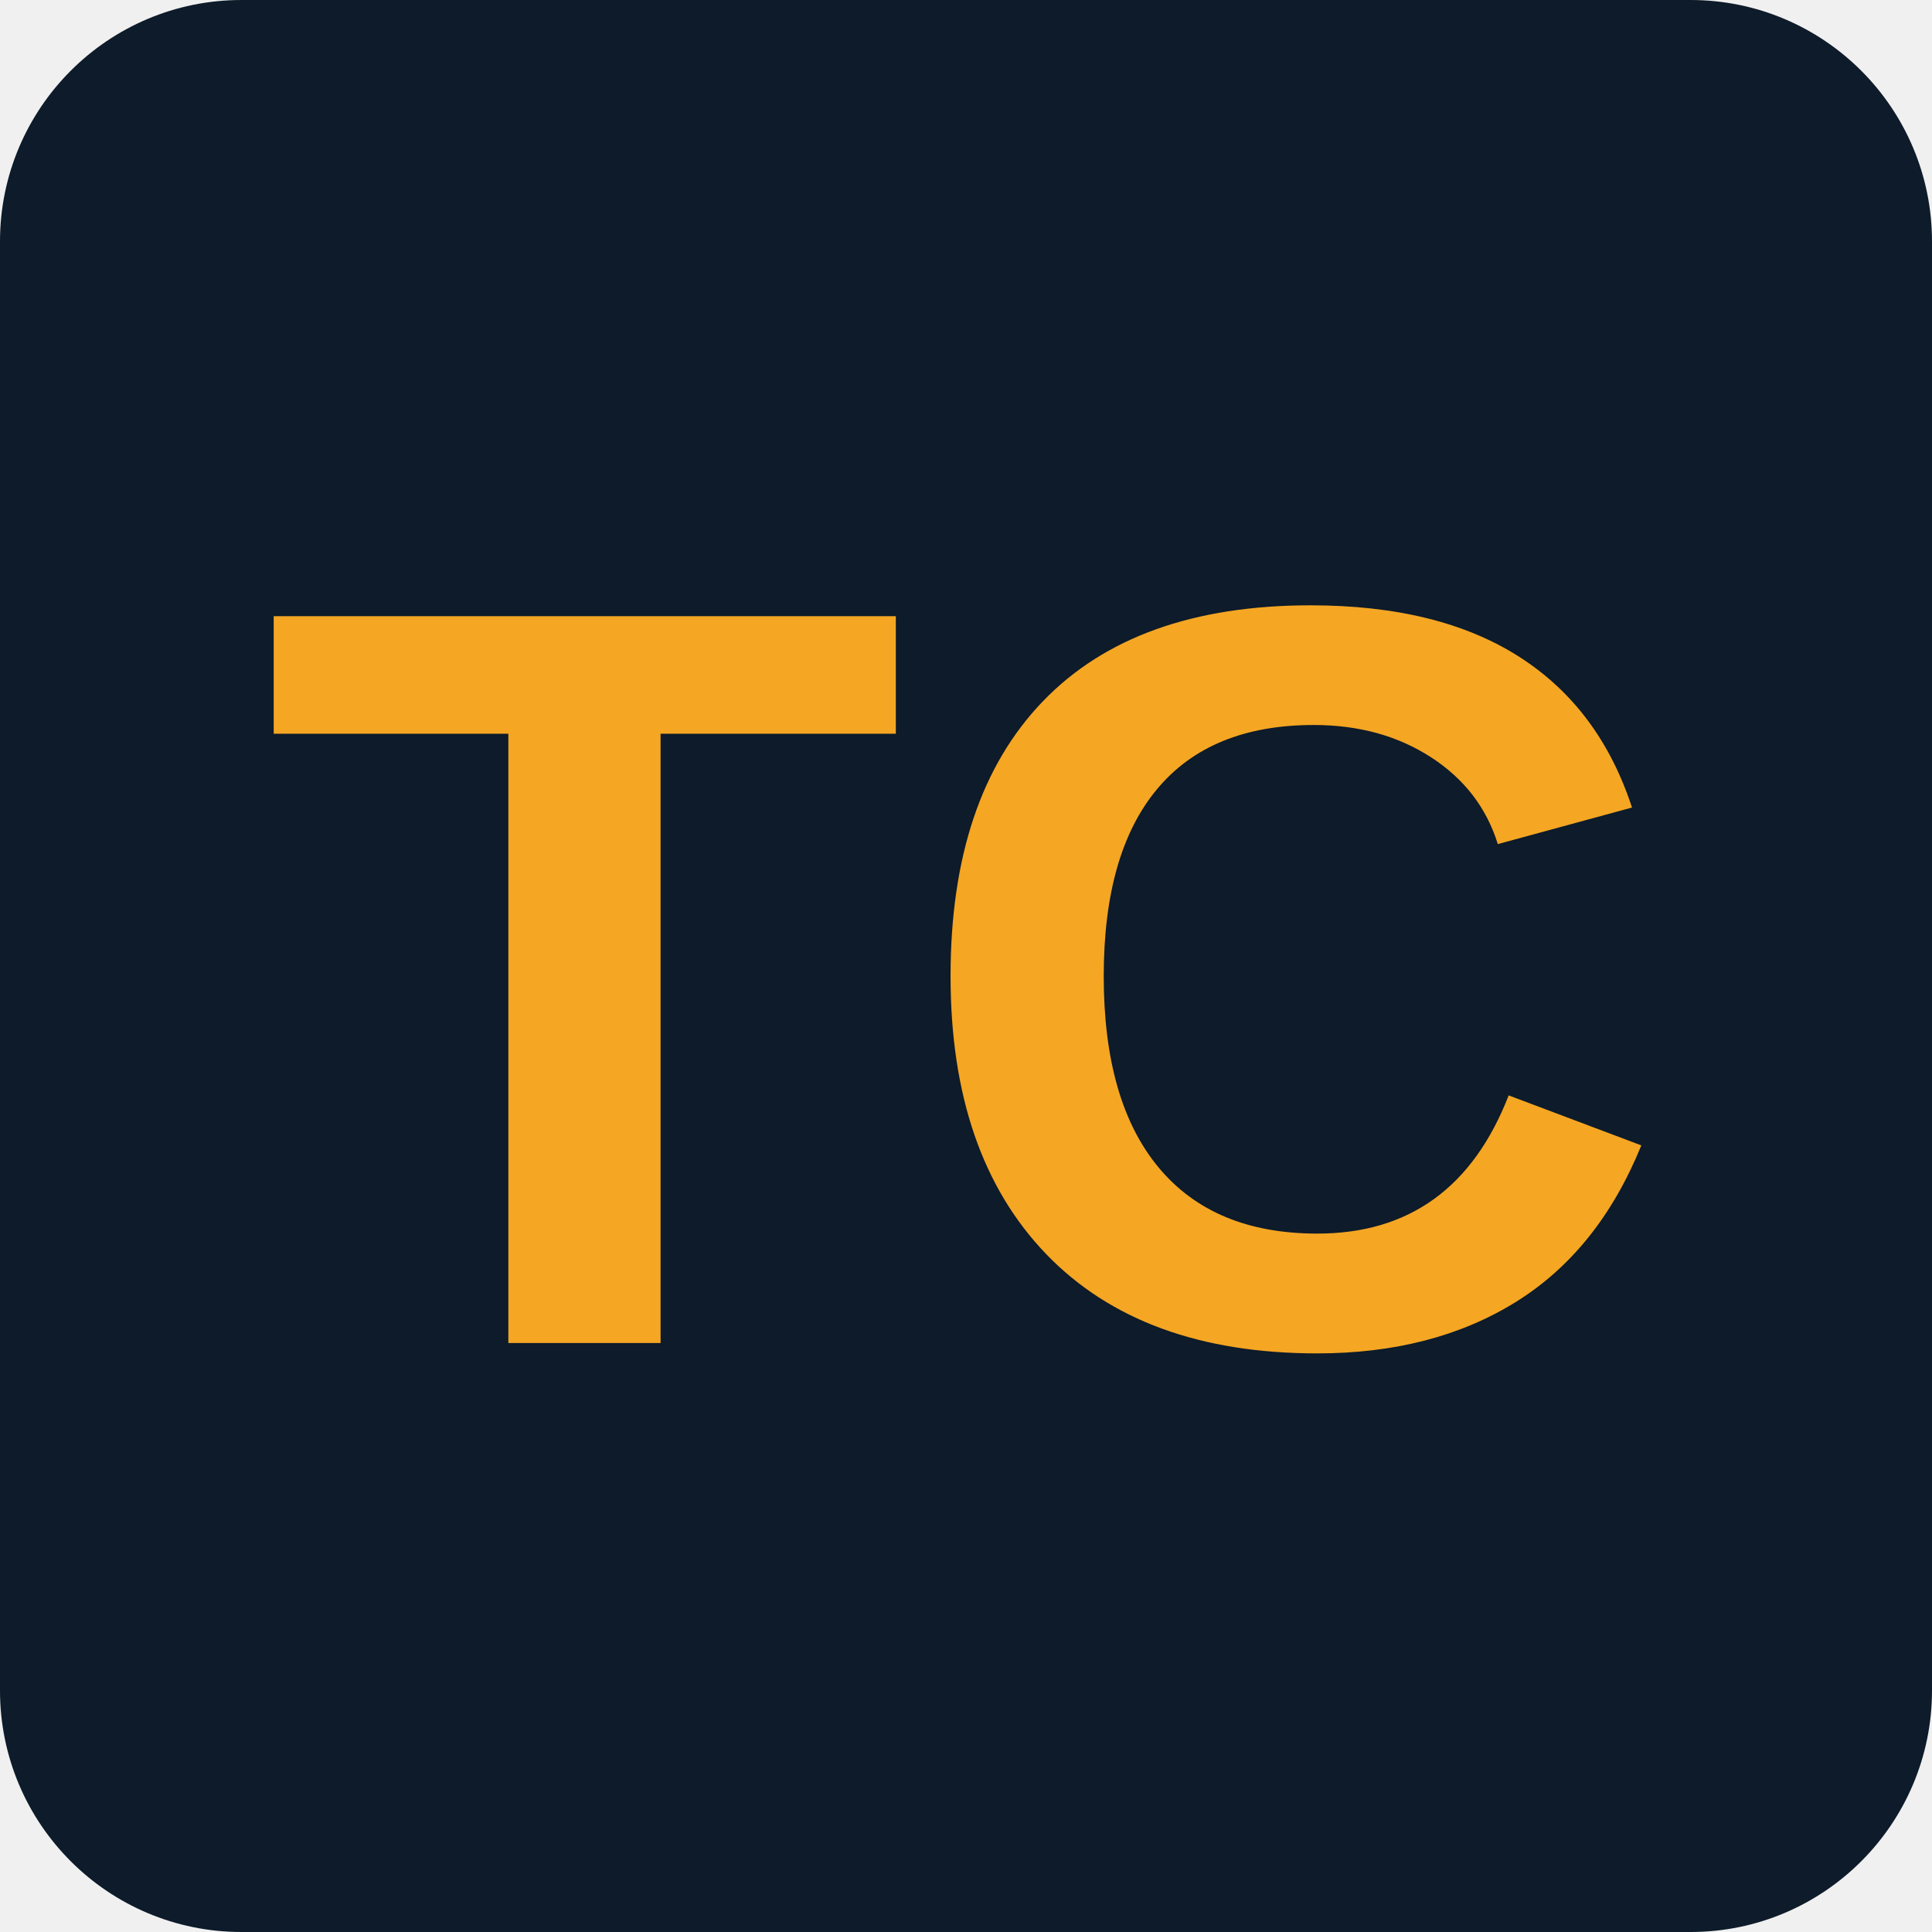
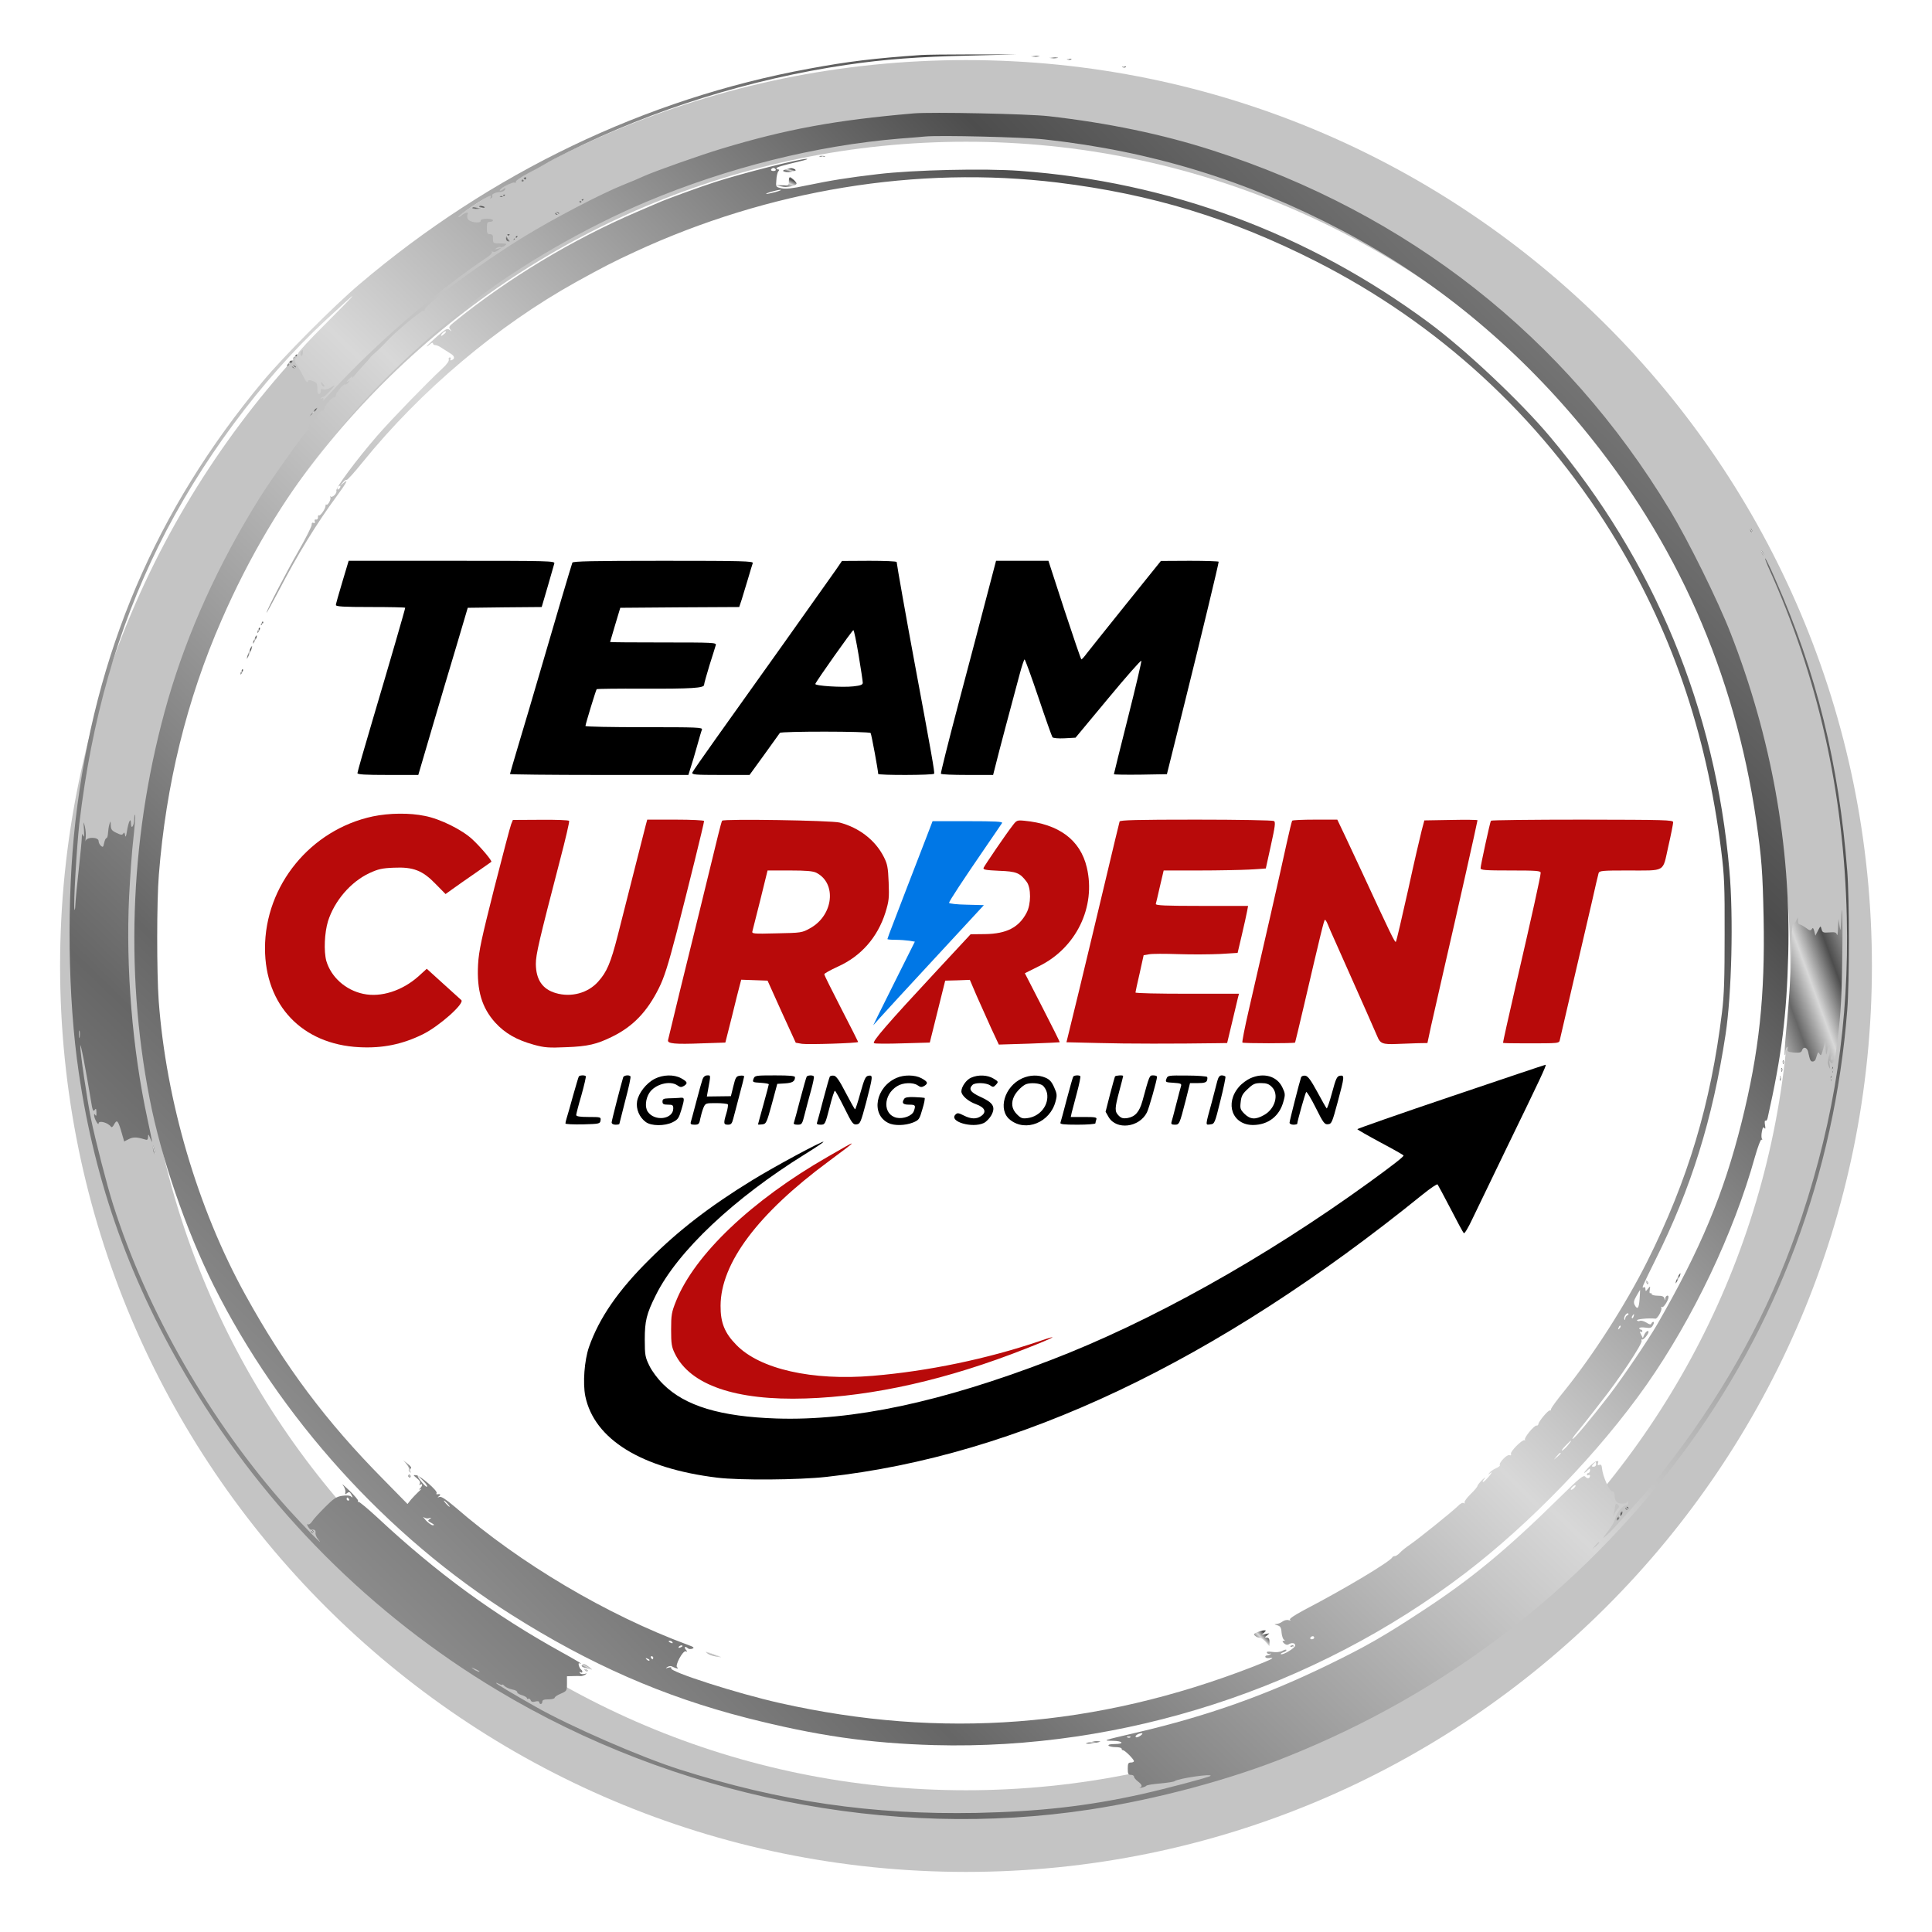
- <svg xmlns="http://www.w3.org/2000/svg" viewBox="0 0 256 256">
-   <rect width="256" height="256" fill="#0D1B2A" rx="32" />
-   <text x="50%" y="54%" font-family="Arial, sans-serif" font-weight="bold" font-size="140" fill="#F5A623" text-anchor="middle" dominant-baseline="middle">TC</text>
+ <svg xmlns="http://www.w3.org/2000/svg" width="1254pt" height="1254pt" viewBox="0 0 1254 1254" preserveAspectRatio="xMidYMid meet">
+   <defs>
+     <linearGradient id="chrome" x1="0%" y1="0%" x2="100%" y2="100%">
+       <stop offset="0%" stop-color="#c0c0c0" />
+       <stop offset="25%" stop-color="#666666" />
+       <stop offset="50%" stop-color="#d8d8d8" />
+       <stop offset="75%" stop-color="#4d4d4d" />
+       <stop offset="100%" stop-color="#a8a8a8" />
+     </linearGradient>
+   </defs>
+   <rect width="1254" height="1254" fill="#ffffff" />
+   <circle cx="627" cy="627" r="588" fill="#c4c4c4" />
+   <circle cx="627" cy="627" r="535" fill="#ffffff" />
+   <g transform="translate(0,1254) scale(0.1,-0.1)" fill="#000000" stroke="none">
+     <path fill="url(#chrome)" d="M5980 12183 c-302 -21 -478 -42 -730 -89 -1063 -195 -2064 -675 -2916 -1398 -170 -144 -493 -469 -627 -630 -697 -838 -1092 -1766 -1217 -2853 -58 -507 -50 -1153 21 -1633 106 -726 340 -1377 727 -2020 492 -818 1175 -1502 1987 -1989 1153 -693 2550 -974 3850 -776 435 67 907 193 1282 344 1023 410 1891 1073 2549 1947 628 835 1001 1834 1084 2899 14 180 14 719 0 900 -54 697 -200 1290 -465 1890 -31 72 -61 135 -67 140 -5 6 3 -17 17 -50 326 -720 492 -1460 512 -2275 16 -676 -78 -1301 -292 -1945 -176 -528 -422 -1003 -765 -1475 -67 -93 -228 -299 -250 -320 -3 -3 -49 -54 -102 -115 -53 -60 -115 -128 -139 -150 -45 -41 -43 -38 8 30 17 22 34 54 38 72 7 34 49 83 71 83 8 0 14 8 13 18 0 10 -3 12 -6 5 -6 -16 -55 -17 -71 -1 -7 7 -12 25 -12 40 0 18 -5 28 -15 28 -19 0 -63 99 -67 151 -2 19 -6 25 -17 21 -10 -4 -13 -1 -9 10 11 28 -21 15 -59 -24 -20 -21 -34 -38 -31 -38 4 0 14 7 22 16 15 14 16 14 16 0 0 -9 -4 -16 -10 -16 -5 0 -10 -5 -10 -11 0 -5 5 -7 10 -4 5 3 10 2 10 -4 0 -18 -17 -21 -30 -6 -11 14 -36 -6 -174 -142 -337 -332 -570 -524 -881 -727 -249 -164 -370 -233 -610 -350 -408 -199 -786 -333 -1245 -441 -228 -53 -226 -53 -157 -54 67 -1 78 -21 11 -21 -27 0 -43 -4 -39 -10 3 -5 24 -10 46 -10 21 0 39 -4 39 -10 0 -5 4 -10 9 -10 12 0 71 -59 71 -71 0 -5 -9 -9 -20 -9 -17 0 -20 -7 -20 -40 0 -33 3 -40 20 -40 11 0 20 -5 20 -11 0 -6 11 -20 25 -31 28 -21 32 -34 13 -41 -7 -2 -2 -2 12 0 14 3 27 8 30 12 3 5 43 11 89 15 47 4 90 11 95 15 23 18 250 51 233 34 -10 -9 -286 -82 -446 -118 -351 -78 -663 -113 -1071 -122 -682 -13 -1273 73 -1929 282 -254 81 -713 281 -936 408 -155 88 -255 148 -255 153 0 3 9 0 20 -6 11 -6 20 -8 20 -5 0 4 7 0 15 -9 9 -8 31 -18 50 -22 19 -3 33 -11 32 -17 -1 -6 13 -15 31 -20 17 -5 32 -14 32 -19 0 -5 4 -7 9 -4 5 3 12 -1 15 -9 4 -11 13 -14 31 -9 15 4 25 2 25 -5 0 -6 5 -11 10 -11 6 0 10 7 10 15 0 11 11 15 40 15 22 0 40 5 40 10 0 6 18 18 40 27 39 17 40 19 40 65 l0 48 38 1 c20 1 43 1 50 0 6 -1 20 3 30 9 15 10 14 10 -5 5 -12 -3 -25 -1 -29 6 -4 8 -3 9 4 5 7 -4 12 -3 12 3 0 5 -4 12 -9 15 -5 3 -11 15 -14 26 -3 11 -1 18 4 14 5 -3 9 -3 9 -1 0 2 -55 35 -123 72 -439 243 -809 513 -1196 874 -63 58 -119 105 -124 103 -5 -1 -6 1 -3 6 3 5 -23 35 -57 68 -34 32 -52 48 -42 35 11 -13 18 -33 17 -44 -3 -18 -2 -19 11 -8 13 10 18 8 28 -11 10 -20 10 -21 -2 -12 -9 8 -30 9 -59 5 -38 -6 -55 -18 -111 -74 -36 -36 -74 -77 -83 -92 -9 -14 -22 -23 -27 -19 -7 4 -7 -1 0 -15 7 -11 15 -20 19 -20 23 4 33 -3 30 -20 -2 -10 6 -29 17 -42 56 -68 -93 84 -194 196 -503 562 -917 1282 -1137 1977 -42 133 -113 410 -144 558 -26 130 -70 429 -69 473 1 29 38 -166 70 -361 9 -58 14 -69 23 -57 9 13 11 10 12 -16 1 -20 -2 -26 -7 -17 -7 10 -9 10 -8 -2 0 -19 28 -70 29 -52 0 22 61 6 81 -22 4 -5 12 1 18 13 21 39 27 32 55 -66 l12 -42 29 15 c29 15 53 14 103 -1 18 -6 22 -4 23 16 0 20 3 19 15 -11 17 -41 16 -37 -20 132 -97 449 -140 975 -118 1439 7 136 19 307 28 379 8 73 13 139 11 148 -3 10 -5 -2 -6 -25 -1 -47 -21 -71 -21 -26 -1 41 -16 10 -26 -52 -5 -35 -9 -43 -12 -26 -3 17 -6 21 -12 11 -7 -11 -15 -10 -44 4 -30 14 -36 22 -37 49 -1 31 -1 31 -9 7 -4 -14 -8 -40 -9 -57 -1 -18 -5 -33 -10 -33 -5 0 -11 -14 -15 -31 -5 -27 -8 -30 -21 -19 -8 7 -15 21 -15 31 0 27 -76 28 -84 2 -2 -10 -2 -2 0 17 3 19 0 53 -5 75 -10 38 -10 37 -6 -20 2 -39 1 -53 -5 -40 -7 17 -8 16 -9 -10 0 -16 -9 -111 -20 -210 -11 -99 -21 -202 -22 -230 -1 -27 -4 -39 -6 -26 -7 35 15 405 32 556 79 672 248 1264 514 1801 268 541 666 1078 1084 1465 233 216 232 210 -4 -27 -94 -93 -171 -177 -173 -186 -1 -9 -8 -23 -15 -32 -12 -14 -10 -22 11 -54 13 -20 31 -52 39 -69 13 -31 29 -44 29 -24 0 5 14 4 30 -2 26 -10 30 -16 30 -50 0 -27 4 -37 13 -34 6 2 11 11 9 20 -2 11 3 14 18 10 11 -3 31 2 45 11 14 9 25 15 25 13 0 -8 -62 -72 -70 -72 -4 0 -12 -4 -17 -9 -5 -5 -3 -6 5 -2 13 8 16 -4 5 -20 -5 -5 21 22 57 61 289 315 687 658 1012 875 20 13 34 29 31 34 -3 5 -1 6 5 2 7 -4 22 0 34 9 l23 17 -25 -7 c-21 -5 -22 -4 -7 5 9 6 21 9 26 6 4 -3 17 1 27 9 17 13 15 14 -28 15 -47 0 -48 1 -48 30 0 23 -4 30 -20 30 -17 0 -20 7 -20 40 0 33 3 40 20 40 11 0 20 5 20 10 0 6 -18 10 -40 10 -26 0 -40 -5 -40 -13 0 -21 -78 -9 -85 14 -4 10 -3 23 0 29 10 16 -17 11 -37 -7 -10 -9 -20 -14 -23 -11 -8 7 190 138 209 138 4 0 4 -5 0 -12 -4 -7 -3 -8 5 -4 6 4 9 11 6 16 -6 10 23 23 54 24 13 1 26 8 29 16 5 13 3 13 -12 1 -9 -8 -19 -11 -22 -8 -9 9 84 59 96 52 6 -4 9 -1 8 5 -2 7 34 31 79 55 45 23 97 52 115 63 18 11 85 46 148 77 553 276 1181 472 1805 564 243 36 470 53 795 60 l315 8 -290 0 c-159 0 -310 -2 -335 -4z m-4014 -1933 c0 -11 -4 -20 -8 -20 -10 0 -11 24 -1 33 9 9 9 10 9 -13z m134 -205 c7 -9 8 -15 2 -15 -5 0 -12 7 -16 15 -3 8 -4 15 -2 15 2 0 9 -7 16 -15z m-1583 -4237 c-2 -13 -4 -5 -4 17 -1 22 1 32 4 23 2 -10 2 -28 0 -40z m9843 -2773 c0 -8 -7 -15 -16 -15 -14 0 -14 3 -4 15 7 8 14 15 16 15 2 0 4 -7 4 -15z m-140 -150 c-7 -8 -17 -15 -22 -15 -11 0 14 29 26 30 5 0 3 -7 -4 -15z m-7955 -75 c3 -5 1 -10 -4 -10 -6 0 -11 5 -11 10 0 6 2 10 4 10 3 0 8 -4 11 -10z m8241 -41 c3 -6 2 -14 -2 -18 -5 -3 -15 -17 -22 -31 l-13 -25 7 25 c3 14 6 33 7 43 1 19 12 22 23 6z m-126 -242 c0 -2 -10 -12 -22 -23 l-23 -19 19 23 c18 21 26 27 26 19z m-7271 -833 c14 -12 -19 -1 -35 12 -18 14 -18 14 6 3 14 -6 27 -13 29 -15z m4293 -420 c-13 -9 -26 -13 -30 -9 -8 8 17 25 38 25 9 0 6 -6 -8 -16z m-65 -10 c-3 -3 -12 -4 -19 -1 -8 3 -5 6 6 6 11 1 17 -2 13 -5z" />
+     <path fill="url(#chrome)" d="M6698 12173 c12 -2 32 -2 45 0 12 2 2 4 -23 4 -25 0 -35 -2 -22 -4z" />
+     <path fill="url(#chrome)" d="M6818 12163 c12 -2 32 -2 45 0 12 2 2 4 -23 4 -25 0 -35 -2 -22 -4z" />
+     <path fill="url(#chrome)" d="M6928 12153 c6 -2 18 -2 25 0 6 3 1 5 -13 5 -14 0 -19 -2 -12 -5z" />
+     <path fill="url(#chrome)" d="M7288 12103 c7 -3 16 -2 19 1 4 3 -2 6 -13 5 -11 0 -14 -3 -6 -6z" />
+     <path fill="url(#chrome)" d="M5930 11804 c-508 -44 -825 -102 -1246 -229 -142 -43 -433 -146 -504 -178 -30 -14 -89 -39 -130 -55 -146 -58 -458 -221 -655 -342 -268 -164 -653 -449 -639 -472 4 -7 3 -8 -5 -4 -11 7 -189 -141 -247 -206 -16 -18 -45 -46 -64 -63 -19 -16 -36 -33 -38 -37 -2 -4 -22 -27 -45 -51 -23 -25 -50 -56 -60 -69 -10 -12 -15 -16 -11 -8 5 10 0 9 -14 -4 -24 -21 -29 -31 -9 -20 8 5 8 3 -2 -9 -7 -9 -17 -15 -21 -12 -9 6 -60 -54 -60 -72 0 -7 -6 -13 -14 -13 -14 0 -61 -56 -61 -74 0 -6 -6 -11 -12 -11 -16 0 -44 -40 -35 -50 4 -3 2 -5 -3 -3 -6 2 -12 -1 -14 -7 -2 -5 -12 -16 -23 -23 -10 -7 -16 -17 -13 -22 3 -5 -1 -14 -8 -22 -38 -39 -242 -328 -314 -443 -265 -425 -466 -869 -593 -1308 -242 -841 -284 -1741 -119 -2587 74 -383 236 -853 415 -1212 430 -859 1124 -1628 1934 -2139 507 -321 986 -531 1525 -669 451 -115 793 -165 1220 -177 1226 -33 2466 369 3445 1116 424 324 870 786 1176 1221 303 432 567 986 705 1482 19 66 37 114 42 111 6 -3 7 -1 3 5 -4 7 -4 28 0 48 5 26 9 32 16 22 7 -9 8 -2 4 20 -3 18 -2 31 3 28 5 -3 11 4 14 17 91 404 124 665 134 1067 17 697 -110 1405 -374 2080 -82 211 -275 601 -395 800 -680 1125 -1698 1926 -2968 2334 -326 105 -678 178 -1065 222 -133 15 -760 28 -875 18z m850 -169 c693 -76 1311 -265 1933 -592 589 -310 1116 -742 1559 -1278 611 -740 987 -1592 1127 -2550 35 -243 42 -333 48 -630 10 -510 -29 -874 -143 -1330 -117 -467 -266 -822 -548 -1312 -58 -100 -223 -344 -308 -455 -114 -148 -230 -288 -241 -288 -5 0 11 23 35 51 23 28 64 79 90 113 26 33 51 66 55 71 117 146 275 384 268 402 -2 8 -1 12 4 9 8 -5 41 35 41 49 0 14 -18 2 -27 -17 l-10 -23 -12 24 c-8 15 -9 21 -2 17 6 -4 11 -2 11 3 0 6 -4 11 -10 11 -5 0 -10 4 -10 9 0 5 18 7 39 4 33 -5 41 -2 50 16 7 12 8 21 2 21 -5 0 -11 -5 -13 -12 -3 -7 -13 -5 -31 7 -15 9 -33 15 -42 12 -8 -4 -17 -2 -20 3 -5 8 77 16 120 11 14 -1 46 59 38 71 -3 6 -1 8 5 4 9 -6 42 45 42 66 0 16 -20 8 -21 -9 -1 -17 -2 -17 -6 0 -3 12 -15 17 -44 17 -21 0 -39 5 -39 11 0 5 -4 8 -9 5 -4 -3 -6 7 -3 22 4 26 4 26 -12 7 -14 -18 -15 -19 -16 -2 0 10 -4 15 -10 12 -18 -11 -11 4 74 176 233 467 372 913 456 1464 40 263 52 761 25 1065 -91 1049 -487 2009 -1164 2815 -192 229 -549 565 -787 741 -784 580 -1685 914 -2654 985 -231 17 -692 6 -920 -21 -197 -23 -302 -40 -472 -75 -83 -18 -128 -23 -155 -17 -37 8 -38 8 -34 52 1 25 7 51 13 58 7 8 7 12 -1 12 -6 0 -11 3 -11 8 0 7 39 18 160 47 30 7 47 13 37 14 -42 2 -417 -93 -597 -151 -102 -33 -316 -111 -365 -133 -16 -7 -79 -34 -140 -60 -416 -178 -834 -429 -1188 -716 -33 -27 -36 -33 -25 -47 12 -15 11 -16 -4 -3 -16 12 -25 6 -83 -44 -36 -32 -65 -60 -65 -63 0 -3 9 3 20 13 11 10 20 13 20 7 0 -7 7 -12 15 -12 9 0 28 -8 43 -19 15 -10 40 -26 55 -35 29 -17 32 -36 7 -44 -7 -3 -10 0 -6 7 4 6 2 11 -4 11 -7 0 -10 -6 -7 -14 3 -8 -13 -32 -41 -57 -107 -100 -332 -332 -425 -439 -134 -155 -270 -338 -264 -355 7 -16 -26 -48 -38 -38 -4 5 -5 2 -1 -4 7 -13 -17 -57 -26 -48 -2 3 -5 -1 -5 -8 0 -19 -34 -68 -43 -62 -4 3 -7 -3 -6 -13 0 -10 -5 -16 -13 -14 -8 2 -11 -3 -8 -12 4 -10 1 -13 -8 -10 -9 4 -13 -1 -12 -13 0 -10 -38 -86 -85 -168 -84 -147 -208 -387 -208 -402 0 -5 36 60 79 142 119 230 247 439 377 615 67 92 79 116 42 84 l-23 -19 19 22 c10 13 22 21 26 18 4 -2 50 48 102 113 381 470 877 888 1388 1172 181 100 240 130 380 195 869 403 1835 561 2745 450 612 -75 1129 -233 1680 -513 790 -402 1443 -1001 1910 -1752 389 -627 620 -1296 717 -2072 20 -160 23 -228 22 -543 0 -282 -3 -392 -17 -505 -73 -596 -220 -1087 -486 -1619 -142 -283 -351 -608 -539 -841 -47 -57 -85 -110 -85 -117 0 -6 -4 -10 -7 -8 -9 6 -75 -73 -75 -89 -1 -6 -6 -10 -12 -9 -15 3 -84 -82 -75 -92 4 -3 3 -5 -3 -3 -16 5 -94 -74 -88 -89 3 -9 0 -11 -10 -8 -15 7 -71 -51 -62 -65 3 -4 -9 -13 -25 -20 -16 -7 -35 -20 -42 -29 -12 -15 -11 -15 7 -1 12 9 8 0 -10 -22 -17 -20 -34 -37 -39 -37 -5 -1 -1 9 10 22 10 12 4 9 -14 -7 -17 -17 -32 -35 -32 -40 0 -6 -21 -31 -45 -54 -25 -24 -42 -49 -39 -54 4 -7 2 -8 -5 -4 -7 5 -23 -3 -39 -20 -35 -35 -254 -211 -312 -251 -25 -17 -54 -40 -64 -52 -11 -11 -25 -21 -32 -21 -7 0 -14 -3 -16 -7 -11 -27 -312 -207 -575 -344 -65 -35 -97 -57 -90 -62 7 -5 4 -6 -9 -3 -11 4 -29 -1 -40 -9 -10 -8 -28 -15 -39 -16 -16 -1 -15 -2 5 -8 20 -6 26 -14 28 -46 2 -22 9 -43 15 -47 9 -6 8 -8 -1 -8 -10 0 -10 -4 2 -16 9 -9 21 -12 28 -8 22 14 44 11 45 -6 1 -16 -84 -67 -94 -56 -2 2 5 7 16 11 12 3 21 10 21 15 0 5 -12 3 -26 -5 -15 -8 -41 -11 -66 -7 -30 4 -39 2 -34 -7 4 -6 13 -8 19 -5 7 4 8 3 4 -2 -5 -5 -15 -9 -23 -9 -7 0 -13 -4 -11 -10 1 -5 12 -9 25 -7 44 6 20 -7 -105 -56 -1018 -395 -2021 -472 -3071 -236 -277 62 -719 204 -706 226 4 6 -2 8 -17 4 -20 -6 -21 -5 -7 4 13 8 24 8 37 0 22 -11 41 -14 26 -2 -16 11 37 110 56 104 12 -5 12 -3 0 11 -14 18 -2 24 14 8 6 -5 18 -6 29 -2 15 6 9 11 -30 25 -526 195 -1086 526 -1511 895 -58 49 -88 69 -100 65 -15 -5 -16 -4 -3 5 14 10 7 16 -13 12 -5 -1 -6 3 -3 8 9 14 -107 114 -133 116 -21 2 -21 1 5 -20 18 -14 24 -26 19 -35 -5 -9 -4 -11 3 -6 16 10 15 -7 0 -23 -11 -11 -10 -13 2 -6 8 4 3 -3 -12 -16 -14 -13 -37 -37 -50 -52 l-23 -29 -156 159 c-373 377 -642 737 -896 1198 -310 561 -515 1259 -563 1910 -13 183 -13 645 1 816 46 586 181 1138 407 1654 358 822 878 1480 1632 2066 300 234 737 486 1125 649 528 222 1102 365 1640 410 72 5 148 12 170 14 97 9 639 -4 775 -19z m-1745 -195 c3 -5 -3 -10 -15 -10 -12 0 -18 5 -15 10 3 6 10 10 15 10 5 0 12 -4 15 -10z m0 -146 c-27 -7 -54 -13 -60 -13 -17 2 69 27 90 27 11 0 -2 -6 -30 -14z m-2149 -919 c-8 -8 -18 -15 -22 -15 -3 0 -1 7 6 15 7 8 17 15 22 15 5 0 3 -7 -6 -15z m-684 -1007 c-7 -7 -12 -8 -12 -2 0 14 12 26 19 19 2 -3 -1 -11 -7 -17z m8440 -5260 c-4 -60 -14 -72 -32 -38 -8 16 -6 28 12 59 12 22 23 39 23 38 1 -1 -1 -28 -3 -59z m-79 -105 c-7 -3 -13 -12 -14 -21 0 -11 -2 -13 -6 -4 -6 15 17 46 26 36 3 -4 0 -9 -6 -11z m40 -8 c-3 -9 -8 -14 -10 -11 -3 3 -2 9 2 15 9 16 15 13 8 -4z m-92 -78 c-10 -9 -11 -8 -5 6 3 10 9 15 12 12 3 -3 0 -11 -7 -18z m-333 -756 c-13 -16 -30 -32 -38 -36 -8 -3 1 10 19 29 42 44 51 46 19 7z m-48 -54 c0 -2 -10 -12 -22 -23 l-23 -19 19 23 c18 21 26 27 26 19z m-7380 -182 c20 -21 28 -35 19 -35 -11 1 -66 70 -56 70 2 0 18 -16 37 -35z m155 -145 c10 -11 16 -20 13 -20 -3 0 -13 9 -23 20 -10 11 -16 20 -13 20 3 0 13 -9 23 -20z m-119 -94 c15 5 16 4 4 -5 -16 -11 -15 -13 15 -29 15 -9 16 -11 4 -12 -8 0 -28 14 -45 32 -16 18 -22 27 -13 20 9 -7 25 -10 35 -6z m5744 -776 c0 -5 -7 -10 -16 -10 -8 0 -12 5 -9 10 3 6 10 10 16 10 5 0 9 -4 9 -10z m-4165 -30 c3 -6 -1 -7 -9 -4 -18 7 -21 14 -7 14 6 0 13 -4 16 -10z m65 -24 c0 -2 -7 -7 -16 -10 -8 -3 -12 -2 -9 4 6 10 25 14 25 6z m-190 -76 c0 -5 -2 -10 -4 -10 -3 0 -8 5 -11 10 -3 6 -1 10 4 10 6 0 11 -4 11 -10z m-25 -18 c-3 -3 -11 0 -18 7 -9 10 -8 11 6 5 10 -3 15 -9 12 -12z" />
+     <path fill="url(#chrome)" d="M5323 11523 c9 -2 23 -2 30 0 6 3 -1 5 -18 5 -16 0 -22 -2 -12 -5z" />
+     <path fill="url(#chrome)" d="M5100 11441 c-38 -11 -6 -24 37 -16 27 5 33 9 22 16 -16 10 -24 10 -59 0z" />
+     <path fill="url(#chrome)" d="M5120 11362 c0 -26 -2 -27 -42 -25 l-43 2 35 -9 c35 -9 100 3 100 19 0 9 -34 41 -43 41 -4 0 -7 -12 -7 -28z" />
+     <path d="M2222 8763 c-23 -76 -42 -144 -42 -150 0 -10 52 -13 225 -13 124 0 225 -2 225 -5 0 -8 -101 -356 -209 -720 -56 -188 -101 -346 -101 -353 0 -9 49 -12 198 -12 l197 0 89 303 c49 166 121 410 161 542 l71 240 240 3 240 2 39 133 c21 72 40 140 43 150 4 16 -32 17 -665 17 l-670 0 -41 -137z" />
+     <path d="M3715 8888 c-7 -19 -113 -376 -205 -693 -45 -154 -108 -369 -141 -477 -32 -108 -59 -199 -59 -202 0 -3 261 -6 579 -6 l579 0 15 48 c9 26 27 88 41 138 14 50 28 99 32 108 6 15 -26 16 -375 16 -210 0 -381 3 -381 8 0 11 68 234 73 239 3 2 138 4 302 3 316 -1 395 4 395 25 0 8 16 64 35 127 20 62 38 121 41 131 5 16 -16 17 -340 17 -190 0 -346 1 -346 3 0 1 15 52 33 112 l33 110 386 3 386 2 16 48 c8 26 26 86 41 135 14 48 28 94 31 102 5 13 -65 15 -580 15 -460 0 -588 -3 -591 -12z" />
+     <path d="M5426 8842 c-55 -79 -598 -843 -778 -1094 -81 -114 -151 -214 -154 -222 -5 -14 16 -16 183 -16 l188 0 95 131 c52 72 98 136 102 142 7 11 579 11 589 -1 5 -6 49 -244 49 -265 0 -10 358 -9 363 1 5 7 -16 126 -128 727 -49 263 -115 635 -115 647 0 5 -80 8 -177 8 l-178 -1 -39 -57z m147 -554 c15 -90 27 -170 27 -180 0 -12 -14 -18 -61 -23 -72 -8 -251 3 -247 16 6 18 240 349 247 349 4 0 19 -73 34 -162z" />
+     <path d="M6400 8652 c-35 -136 -117 -445 -181 -687 -64 -242 -114 -443 -112 -447 2 -5 80 -8 172 -8 l167 0 16 63 c15 63 108 412 156 590 14 53 29 97 32 97 4 0 44 -111 90 -247 46 -137 87 -252 91 -258 4 -6 39 -9 78 -7 l72 4 212 255 c116 140 213 250 215 244 2 -6 -37 -172 -87 -370 -50 -198 -91 -363 -91 -366 0 -3 77 -4 172 -3 l172 3 117 470 c107 430 219 896 219 909 0 3 -84 6 -187 6 l-188 -1 -227 -282 c-125 -155 -239 -299 -255 -319 -15 -21 -30 -37 -34 -38 -3 0 -52 144 -110 320 l-104 320 -170 0 -170 0 -65 -248z" />
+     <path fill="url(#chrome)" d="M1696 8493 c-6 -14 -5 -15 5 -6 7 7 10 15 7 18 -3 3 -9 -2 -12 -12z" />
+     <path fill="url(#chrome)" d="M1676 8455 c-9 -26 -7 -32 5 -12 6 10 9 21 6 23 -2 3 -7 -2 -11 -11z" />
+     <path fill="url(#chrome)" d="M1652 8395 c-17 -37 -14 -45 4 -12 9 16 14 31 11 33 -2 2 -9 -7 -15 -21z" />
+     <path fill="url(#chrome)" d="M1616 8310 c-22 -56 -19 -65 5 -11 11 24 18 46 15 48 -2 2 -11 -14 -20 -37z" />
+     <path fill="url(#chrome)" d="M1566 8185 c-9 -26 -7 -32 5 -12 6 10 9 21 6 23 -2 3 -7 -2 -11 -11z" />
+     <path fill="#b80a0a" d="M2420 7241 c-404 -86 -700 -448 -700 -856 0 -370 241 -623 611 -642 151 -8 280 18 414 84 107 53 273 201 249 222 -5 4 -57 52 -116 105 l-108 98 -55 -50 c-105 -93 -242 -137 -356 -113 -116 24 -210 109 -241 214 -17 63 -12 182 11 258 42 132 147 255 269 312 56 26 82 32 157 35 128 6 188 -18 273 -106 l64 -65 46 33 c26 19 92 65 147 103 55 39 102 71 104 73 7 6 -70 97 -123 146 -66 62 -209 133 -308 152 -100 21 -232 19 -338 -3z" />
+     <path fill="#b80a0a" d="M3318 7191 c-6 -14 -55 -201 -110 -416 -83 -329 -100 -406 -105 -495 -9 -168 24 -280 111 -377 64 -70 139 -113 251 -144 69 -19 97 -21 210 -16 140 5 199 19 300 69 134 66 225 161 301 313 35 70 60 149 115 360 72 279 179 711 179 726 0 5 -83 9 -185 9 l-184 0 -10 -37 c-10 -38 -101 -397 -181 -713 -46 -180 -71 -239 -128 -302 -66 -74 -175 -103 -274 -74 -87 25 -129 87 -130 189 0 63 21 151 156 671 36 137 63 253 60 258 -3 5 -87 8 -186 7 l-179 -1 -11 -27z" />
+     <path fill="#b80a0a" d="M4687 7213 c-3 -4 -15 -49 -27 -98 -12 -50 -64 -263 -116 -475 -80 -322 -194 -790 -208 -851 -5 -23 41 -28 222 -21 l150 5 42 166 c22 91 45 183 51 204 l10 38 85 -3 86 -3 91 -202 92 -201 40 -7 c39 -6 365 4 365 12 0 2 -49 99 -110 217 -60 117 -110 217 -110 222 0 6 39 27 86 49 153 68 260 191 311 352 23 75 25 95 21 196 -4 97 -8 119 -32 166 -55 108 -160 189 -286 222 -54 14 -755 25 -763 12z m612 -338 c134 -69 110 -277 -41 -360 -52 -29 -57 -30 -216 -33 -155 -4 -164 -3 -158 15 3 10 26 102 52 206 l46 187 145 0 c107 0 151 -4 172 -15z" />
+     <path fill="#b80a0a" d="M6572 7181 c-41 -52 -181 -258 -188 -274 -4 -12 14 -15 100 -19 113 -4 136 -13 180 -72 29 -39 29 -145 -1 -201 -50 -95 -130 -136 -269 -138 l-94 -1 -223 -240 c-319 -343 -419 -459 -404 -467 6 -4 91 -4 187 -1 l175 5 50 201 50 201 80 2 80 3 44 -103 c25 -56 67 -150 94 -210 l50 -107 196 6 c108 4 197 8 199 9 2 2 -49 103 -112 226 l-114 222 90 45 c243 118 373 386 312 642 -42 178 -181 282 -407 303 -45 4 -49 3 -75 -32z" />
+     <path fill="#b80a0a" d="M7267 7208 c-2 -7 -44 -179 -92 -383 -48 -203 -125 -523 -170 -710 l-83 -340 212 -5 c176 -5 498 -5 771 -1 l60 1 33 138 c18 75 35 147 38 160 l6 22 -336 0 c-185 0 -336 3 -336 8 0 4 12 60 27 124 l26 118 35 6 c19 4 105 4 191 1 86 -3 207 -2 270 1 l114 7 27 115 c15 63 30 132 34 153 l7 37 -301 0 c-236 0 -301 3 -298 13 2 6 14 58 27 115 l24 102 227 0 c125 0 274 3 331 6 l105 7 33 150 c27 123 31 151 20 158 -8 5 -235 9 -505 9 -385 0 -493 -3 -497 -12z" />
+     <path fill="#b80a0a" d="M8387 7213 c-3 -5 -19 -71 -36 -148 -31 -145 -164 -729 -246 -1083 -26 -112 -44 -206 -41 -209 6 -6 337 -6 342 0 1 1 27 110 58 242 109 468 130 555 136 555 3 0 11 -12 17 -27 6 -16 31 -73 56 -128 183 -411 255 -574 267 -603 18 -45 35 -52 126 -48 44 2 106 4 139 5 l60 1 23 108 c13 59 53 233 88 387 71 306 214 942 214 951 0 3 -78 4 -172 2 l-173 -3 -17 -64 c-9 -35 -50 -210 -89 -390 -40 -179 -75 -330 -79 -334 -6 -7 -35 53 -220 453 -32 69 -81 173 -109 233 l-51 107 -144 0 c-80 0 -147 -3 -149 -7z" />
+     <path fill="#b80a0a" d="M9677 7213 c-6 -11 -67 -290 -67 -308 0 -13 31 -15 195 -15 167 0 195 -2 195 -15 0 -22 -58 -283 -159 -720 -48 -209 -87 -382 -85 -384 2 -2 63 -3 136 -3 237 0 227 -1 233 25 3 12 41 175 84 362 44 187 98 421 121 520 22 99 43 188 46 198 5 15 23 17 183 17 258 0 231 -15 269 154 18 78 32 150 32 159 0 15 -48 16 -589 17 -324 0 -592 -3 -594 -7z" />
+     <path fill="#0077e6" d="M6010 7098 c-83 -214 -171 -443 -210 -545 -22 -56 -40 -105 -40 -108 0 -3 24 -5 53 -5 28 0 68 -3 89 -6 l36 -6 -106 -212 c-58 -116 -119 -238 -135 -271 l-29 -60 40 45 c22 25 183 200 359 390 l319 345 -113 3 c-62 1 -113 7 -113 12 0 10 92 150 237 361 55 79 102 150 107 157 6 9 -41 12 -222 12 l-229 0 -43 -112z" />
+     <path d="M9418 5423 c-335 -113 -608 -209 -608 -212 0 -3 68 -42 150 -86 83 -44 150 -82 150 -85 0 -9 -70 -63 -224 -175 -681 -493 -1422 -906 -2069 -1154 -709 -272 -1282 -394 -1777 -378 -364 12 -593 81 -735 222 -36 35 -73 85 -90 120 -27 55 -30 69 -30 170 0 121 11 167 72 289 141 284 507 629 972 917 66 41 118 76 116 78 -7 7 -321 -162 -465 -251 -272 -167 -476 -324 -665 -513 -203 -201 -326 -380 -392 -568 -30 -87 -41 -234 -24 -319 58 -280 364 -469 856 -529 145 -18 530 -15 709 5 1240 136 2526 745 3870 1833 50 40 93 70 97 65 3 -4 41 -74 84 -157 42 -82 81 -154 86 -159 5 -5 29 35 57 95 27 57 128 266 224 464 213 438 259 535 250 534 -4 0 -280 -93 -614 -206z" />
+     <path d="M3757 5553 c-3 -5 -19 -60 -37 -123 -17 -63 -36 -128 -41 -144 -5 -16 -9 -33 -9 -38 0 -5 51 -7 113 -6 108 3 112 4 115 26 3 21 1 22 -77 22 -58 0 -81 4 -81 13 0 6 15 65 34 129 18 65 31 120 28 123 -8 8 -40 6 -45 -2z" />
+     <path d="M4045 5548 c-14 -46 -75 -282 -75 -293 0 -9 10 -15 25 -15 14 0 25 2 25 5 0 2 18 72 39 154 22 82 37 152 33 155 -10 11 -43 6 -47 -6z" />
+     <path d="M4250 5538 c-55 -28 -106 -93 -115 -147 -8 -49 15 -104 57 -134 35 -26 122 -27 174 -1 34 17 40 26 56 79 24 81 23 83 -14 79 -18 -1 -50 -3 -70 -3 -31 -1 -38 -5 -38 -21 0 -16 7 -20 35 -20 30 0 35 -3 35 -24 0 -72 -122 -87 -166 -21 -19 29 -14 83 11 122 37 56 134 82 182 48 18 -13 26 -13 43 -3 26 17 22 27 -20 50 -47 25 -116 23 -170 -4z" />
+     <path d="M4560 5535 c-5 -14 -23 -78 -40 -143 -17 -64 -33 -125 -36 -134 -4 -14 1 -18 24 -18 26 0 31 4 37 38 4 20 13 52 20 70 14 32 14 32 84 32 38 0 72 -4 75 -8 3 -5 -1 -30 -9 -57 -20 -66 -19 -75 10 -75 20 0 26 7 34 38 5 20 24 89 40 152 17 63 31 119 31 123 0 5 -12 7 -27 5 -24 -3 -29 -10 -43 -68 l-16 -65 -78 -1 -78 -1 6 34 c20 110 20 103 -3 103 -14 0 -25 -9 -31 -25z" />
+     <path d="M4891 5538 c-8 -22 -6 -23 45 -26 30 -2 54 -6 54 -10 0 -4 -16 -63 -35 -132 -19 -69 -35 -126 -35 -128 0 -2 12 -2 27 0 26 3 29 9 63 133 l35 130 50 3 c48 3 65 13 65 40 0 9 -33 12 -130 12 -126 0 -131 -1 -139 -22z" />
+     <path d="M5236 5552 c-3 -5 -22 -71 -42 -147 -20 -76 -38 -145 -41 -152 -4 -9 4 -13 24 -13 28 0 30 4 46 68 9 37 28 106 41 154 13 47 22 89 18 92 -8 9 -40 7 -46 -2z" />
+     <path d="M5386 5552 c-3 -5 -22 -71 -42 -147 -20 -76 -38 -145 -41 -152 -4 -9 4 -13 23 -13 29 0 30 2 58 110 15 61 31 110 35 110 4 0 31 -50 61 -110 50 -101 57 -111 80 -108 23 3 27 12 62 143 44 171 45 177 16 173 -20 -3 -27 -18 -53 -110 -16 -59 -32 -108 -35 -108 -3 0 -30 49 -61 108 -40 78 -61 108 -76 110 -12 2 -24 -1 -27 -6z" />
+     <path d="M5820 5544 c-137 -59 -169 -237 -54 -293 38 -19 109 -17 160 3 39 16 42 21 61 87 12 38 18 71 14 73 -3 1 -33 4 -65 5 -40 2 -62 -2 -67 -11 -18 -27 -9 -38 31 -38 42 0 45 -4 31 -43 -12 -30 -68 -51 -111 -42 -91 20 -89 149 3 205 38 24 104 26 134 5 18 -13 26 -13 43 -3 26 17 22 27 -20 50 -42 22 -112 23 -160 2z" />
+     <path d="M6303 5545 c-31 -13 -63 -59 -63 -89 0 -26 44 -65 95 -83 58 -21 71 -51 33 -77 -30 -21 -66 -20 -113 4 -34 17 -41 18 -53 6 -46 -45 108 -91 184 -55 16 8 38 31 49 51 28 53 12 81 -70 118 -66 30 -80 51 -53 78 17 17 89 15 115 -3 18 -13 22 -12 38 5 16 18 16 20 -16 39 -39 24 -99 27 -146 6z" />
+     <path d="M6635 5541 c-116 -52 -161 -206 -78 -270 101 -80 258 -17 294 119 11 40 10 51 -9 93 -16 36 -30 51 -56 62 -47 20 -102 18 -151 -4z m132 -46 c12 -9 25 -31 29 -50 14 -76 -44 -151 -125 -162 -35 -5 -44 -2 -71 25 -34 34 -39 75 -16 120 16 30 53 66 76 75 30 11 86 7 107 -8z" />
+     <path d="M6966 5552 c-3 -5 -22 -71 -42 -147 -20 -76 -38 -145 -41 -152 -4 -10 19 -13 111 -13 64 0 116 4 116 9 0 5 3 16 6 25 5 14 -6 16 -80 16 l-86 0 6 28 c4 15 19 73 34 129 15 56 25 105 22 108 -8 8 -40 6 -46 -3z" />
+     <path d="M7237 5553 c-2 -5 -17 -58 -33 -119 l-28 -110 20 -35 c50 -85 198 -68 248 30 13 24 66 212 66 232 0 5 -11 9 -24 9 -26 0 -24 4 -71 -167 -20 -71 -47 -101 -97 -110 -28 -4 -40 -1 -57 16 -27 27 -26 46 4 159 14 51 25 95 25 98 0 7 -49 4 -53 -3z" />
+     <path d="M7571 5538 c-8 -22 -6 -23 46 -26 45 -3 53 -6 49 -20 -3 -9 -17 -62 -31 -117 -14 -55 -28 -108 -31 -117 -4 -14 1 -18 21 -18 30 0 31 3 71 158 l28 112 52 0 c38 0 53 4 58 16 3 9 4 19 1 24 -3 4 -61 9 -130 9 -122 1 -126 1 -134 -21z" />
+     <path d="M7901 5523 c-5 -21 -22 -83 -36 -138 -43 -157 -42 -147 -9 -143 27 3 29 6 65 153 21 82 35 153 33 157 -3 4 -14 8 -24 8 -14 0 -22 -11 -29 -37z" />
+     <path d="M8115 5541 c-22 -10 -55 -34 -72 -54 -96 -109 -44 -250 91 -249 98 1 172 58 197 155 12 42 11 51 -8 90 -35 73 -122 97 -208 58z m140 -56 c48 -47 22 -142 -50 -182 -56 -32 -90 -29 -127 7 -28 28 -30 36 -25 78 4 38 12 53 46 84 34 33 47 38 86 38 35 0 52 -6 70 -25z" />
+     <path d="M8445 5548 c-10 -29 -75 -284 -75 -295 0 -7 11 -13 25 -13 14 0 25 3 25 6 0 15 52 200 58 206 4 4 32 -42 62 -102 49 -99 58 -110 80 -107 23 2 27 12 62 142 45 168 46 177 16 173 -20 -3 -27 -17 -52 -110 -16 -60 -32 -105 -35 -102 -3 2 -31 51 -61 107 -42 77 -61 103 -78 105 -12 2 -24 -3 -27 -10z" />
+     <path fill="#b80a0a" d="M5373 5032 c-494 -283 -864 -635 -985 -937 -29 -72 -32 -90 -32 -185 0 -91 3 -112 24 -155 99 -205 396 -307 850 -292 439 14 921 123 1430 324 189 74 228 97 84 47 -337 -114 -720 -194 -1079 -224 -393 -33 -733 43 -886 201 -75 76 -103 144 -102 254 1 276 242 598 703 938 199 148 199 148 -7 29z" />
+     <path fill="url(#chrome)" d="M10887 4245 c-9 -19 -15 -35 -12 -35 7 0 37 61 33 66 -3 2 -12 -12 -21 -31z" />
+     <path fill="url(#chrome)" d="M10686 4217 c3 -10 9 -15 12 -12 3 3 0 11 -7 18 -10 9 -11 8 -5 -6z" />
+     <path fill="url(#chrome)" d="M2636 3039 c12 -13 20 -29 17 -36 -2 -6 1 -15 8 -19 8 -5 9 -3 4 6 -4 7 -3 15 2 19 6 3 -4 17 -21 30 l-31 25 21 -25z" />
+     <path fill="url(#chrome)" d="M2650 2960 c0 -5 5 -10 11 -10 5 0 7 5 4 10 -3 6 -8 10 -11 10 -2 0 -4 -4 -4 -10z" />
+     <path fill="url(#chrome)" d="M8164 1947 c-26 -10 -30 -14 -18 -24 7 -7 20 -13 29 -13 9 0 27 -12 40 -27 l24 -28 1 28 c0 19 -5 27 -17 27 -16 1 -16 2 2 16 19 15 19 15 -10 8 -29 -6 -29 -6 -10 9 24 20 6 21 -41 4z" />
+     <path fill="url(#chrome)" d="M8378 1853 c7 -3 16 -2 19 1 4 3 -2 6 -13 5 -11 0 -14 -3 -6 -6z" />
+     <path fill="url(#chrome)" d="M4595 1806 c11 -7 38 -16 60 -19 36 -6 35 -5 -15 13 -66 23 -70 24 -45 6z" />
+     <path fill="url(#chrome)" d="M3390 11375 c-7 -8 -8 -15 -2 -15 5 0 15 7 22 15 7 8 8 15 2 15 -5 0 -15 -7 -22 -15z" />
+     <path fill="url(#chrome)" d="M3255 11270 c-16 -7 -17 -9 -3 -9 9 -1 20 4 23 9 7 11 7 11 -20 0z" />
+     <path fill="url(#chrome)" d="M3770 11240 c-8 -5 -12 -12 -9 -15 4 -3 12 1 19 10 14 17 11 19 -10 5z" />
+     <path fill="url(#chrome)" d="M3110 11198 c0 -5 -9 -7 -19 -3 -11 3 -22 1 -25 -4 -4 -6 9 -9 34 -7 47 4 59 11 30 19 -11 3 -20 1 -20 -5z" />
+     <path fill="url(#chrome)" d="M3603 11155 c0 -7 6 -11 14 -8 7 3 13 6 13 8 0 2 -6 5 -13 8 -8 3 -14 -1 -14 -8z" />
+     <path fill="url(#chrome)" d="M3289 11018 c-9 -33 -6 -44 14 -45 12 0 16 1 9 4 -6 3 -10 9 -6 14 3 5 -1 9 -8 9 -9 0 -9 3 2 10 10 6 11 10 3 10 -7 0 -13 -1 -14 -2z" />
+     <path fill="url(#chrome)" d="M3339 10993 c-13 -16 -12 -17 4 -4 9 7 17 15 17 17 0 8 -8 3 -21 -13z" />
+     <path fill="url(#chrome)" d="M1909 10223 c-13 -16 -12 -17 4 -4 16 13 21 21 13 21 -2 0 -10 -8 -17 -17z" />
+     <path fill="url(#chrome)" d="M1869 10178 c-12 -23 -12 -23 10 -4 23 21 26 26 11 26 -5 0 -15 -10 -21 -22z" />
+     <path fill="url(#chrome)" d="M1896 10158 c3 -4 9 -8 15 -8 5 0 9 4 9 8 0 5 -7 9 -15 9 -8 0 -12 -4 -9 -9z" />
+     <path fill="url(#chrome)" d="M2031 9866 l-24 -31 28 27 c16 15 27 29 24 31 -2 3 -15 -10 -28 -27z" />
+     <path fill="url(#chrome)" d="M11360 9101 c0 -6 4 -13 10 -16 6 -3 7 1 4 9 -7 18 -14 21 -14 7z" />
+     <path fill="url(#chrome)" d="M11430 8965 c0 -5 5 -17 10 -25 5 -8 10 -10 10 -5 0 6 -5 17 -10 25 -5 8 -10 11 -10 5z" />
+     <path fill="url(#chrome)" d="M11950 6570 c-3 -74 -4 -79 -10 -40 l-7 45 -3 -60 c-1 -33 -4 -52 -7 -42 -4 16 -13 18 -49 15 -40 -3 -45 -1 -51 21 -6 24 -6 23 -23 -9 l-17 -33 -7 28 c-6 22 -9 26 -16 15 -7 -12 -14 -11 -39 8 -17 12 -35 22 -41 22 -5 0 -10 10 -11 23 l0 22 -11 -22 c-6 -13 -15 -23 -20 -23 -4 0 -8 -39 -8 -87 0 -128 -17 -414 -36 -596 -8 -87 -13 -161 -10 -165 3 -3 6 6 6 21 0 14 4 28 9 31 5 4 7 -2 4 -13 -4 -16 2 -19 41 -23 37 -2 47 0 52 14 8 27 33 21 40 -9 12 -56 16 -63 30 -63 8 0 17 7 19 15 16 51 16 50 25 35 10 -16 11 -14 29 50 l9 35 2 -50 c2 -47 3 -48 10 -17 4 18 10 36 14 39 9 10 7 -38 -4 -78 -7 -25 -7 -44 0 -60 9 -21 10 -20 6 11 -3 19 -2 29 1 23 12 -30 31 -11 37 40 32 239 38 313 43 597 3 173 3 326 0 340 -2 14 -6 -13 -7 -60z m-54 -907 c-11 -11 -17 4 -9 23 7 18 8 18 11 1 2 -10 1 -21 -2 -24z" />
+     <path fill="url(#chrome)" d="M11571 5644 c0 -11 3 -14 6 -6 3 7 2 16 -1 19 -3 4 -6 -2 -5 -13z" />
+     <path fill="url(#chrome)" d="M11892 5595 c0 -16 2 -22 5 -12 2 9 2 23 0 30 -3 6 -5 -1 -5 -18z" />
+     <path fill="url(#chrome)" d="M11561 5594 c0 -11 3 -14 6 -6 3 7 2 16 -1 19 -3 4 -6 -2 -5 -13z" />
+     <path fill="url(#chrome)" d="M11552 5540 c0 -14 2 -19 5 -12 2 6 2 18 0 25 -3 6 -5 1 -5 -13z" />
+     <path fill="url(#chrome)" d="M11882 5540 c0 -14 2 -19 5 -12 2 6 2 18 0 25 -3 6 -5 1 -5 -13z" />
+     <path fill="url(#chrome)" d="M992 5095 c0 -11 3 -29 8 -40 11 -25 11 1 0 35 -6 20 -8 21 -8 5z" />
+     <path fill="url(#chrome)" d="M10550 2750 c0 -5 5 -10 10 -10 6 0 10 5 10 10 0 6 -4 10 -10 10 -5 0 -10 -4 -10 -10z" />
+     <path fill="url(#chrome)" d="M10520 2721 c0 -5 -7 -17 -16 -25 -8 -9 -14 -20 -12 -26 2 -5 13 6 26 25 12 19 18 35 12 35 -5 0 -10 -4 -10 -9z" />
+     <path fill="url(#chrome)" d="M2020 2600 c0 -5 5 -10 11 -10 5 0 7 5 4 10 -3 6 -8 10 -11 10 -2 0 -4 -4 -4 -10z" />
+     <path fill="url(#chrome)" d="M3776 1731 c-3 -5 5 -12 18 -15 13 -3 32 -9 43 -12 10 -3 5 3 -12 15 -33 23 -41 25 -49 12z" />
+     <path fill="url(#chrome)" d="M3797 1699 c7 -7 15 -10 18 -7 3 3 -2 9 -12 12 -14 6 -15 5 -6 -5z" />
+     <path fill="url(#chrome)" d="M7065 1230 c-42 -11 -1 -11 50 -1 34 7 35 9 10 9 -16 0 -43 -4 -60 -8z" />
+   </g>
</svg>
